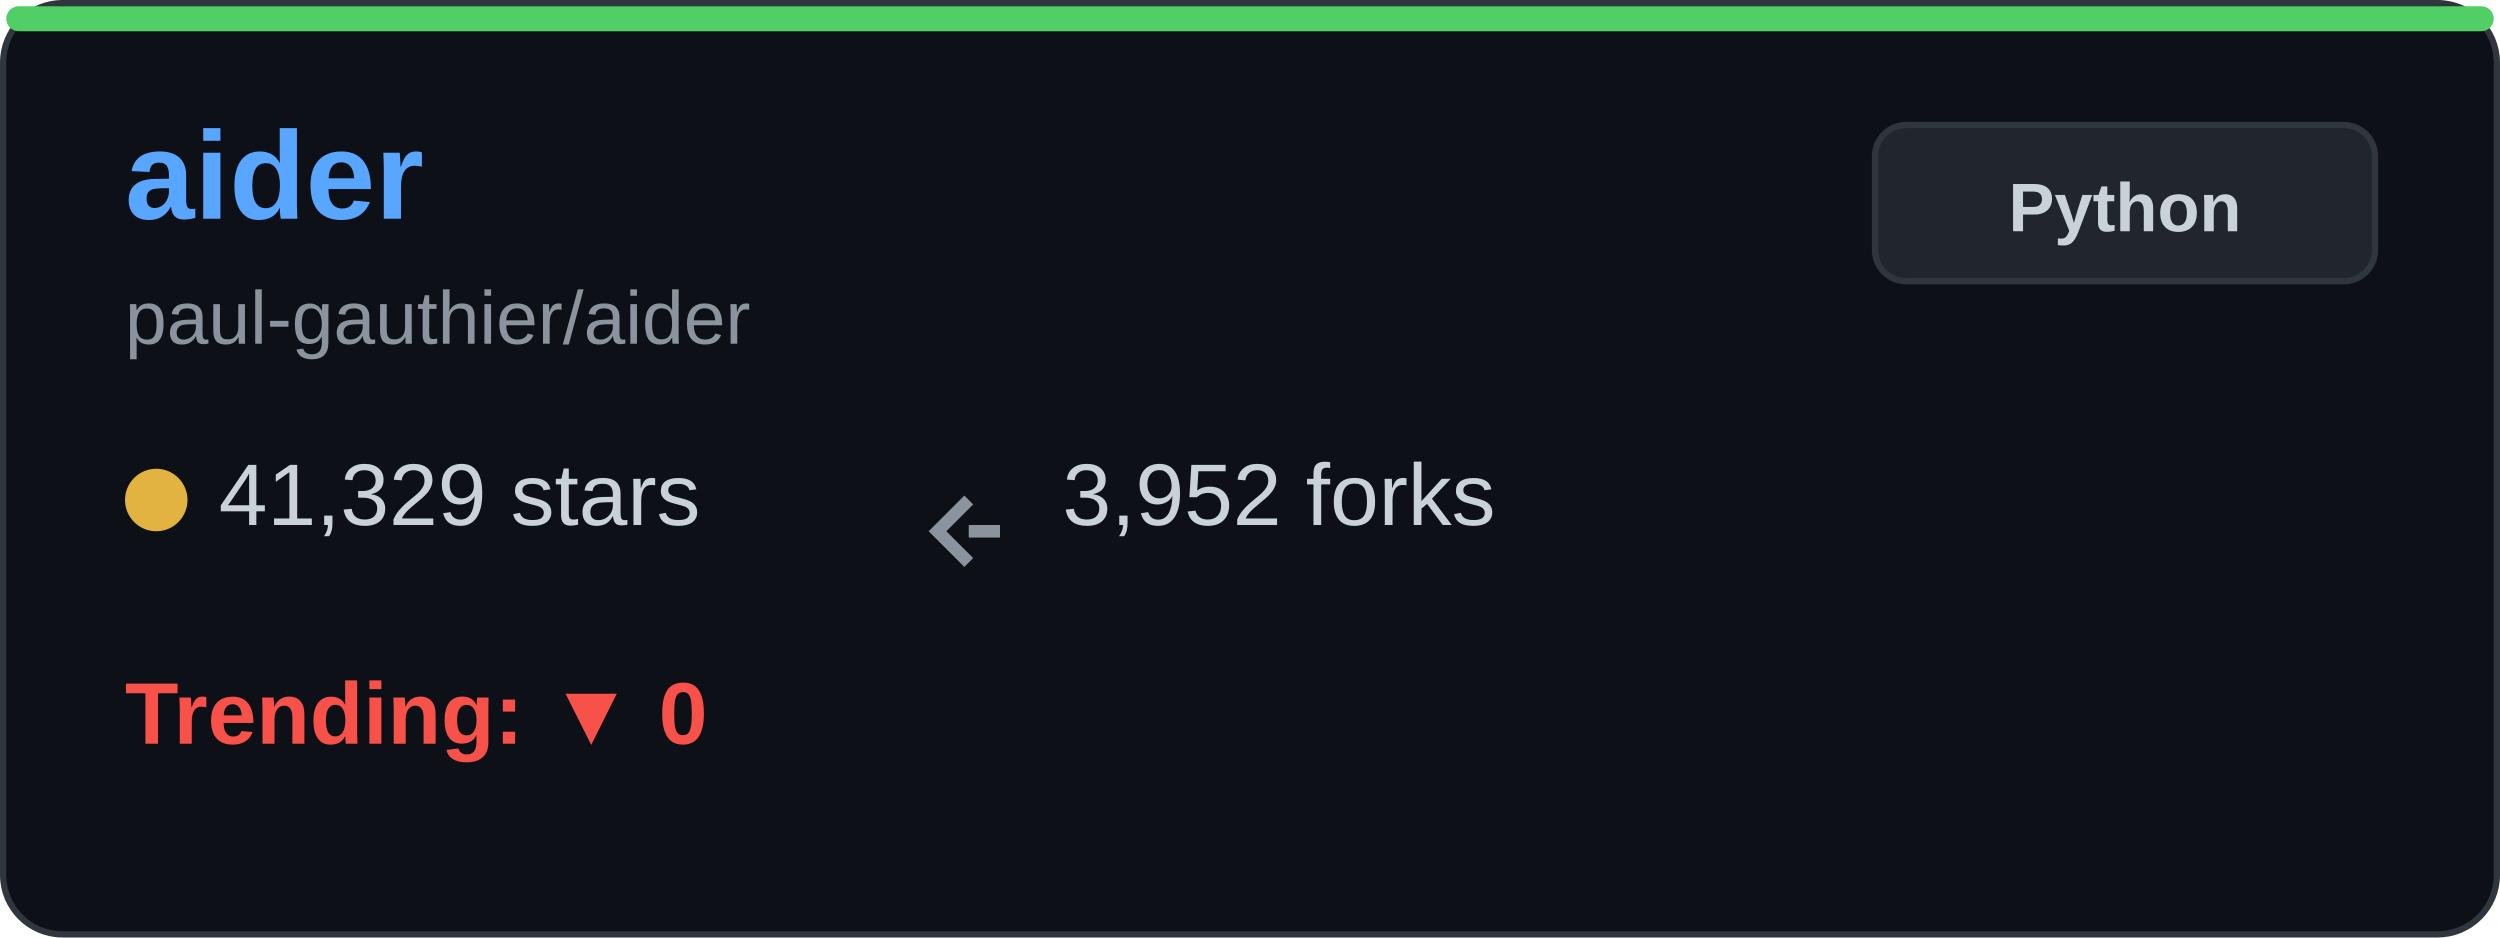
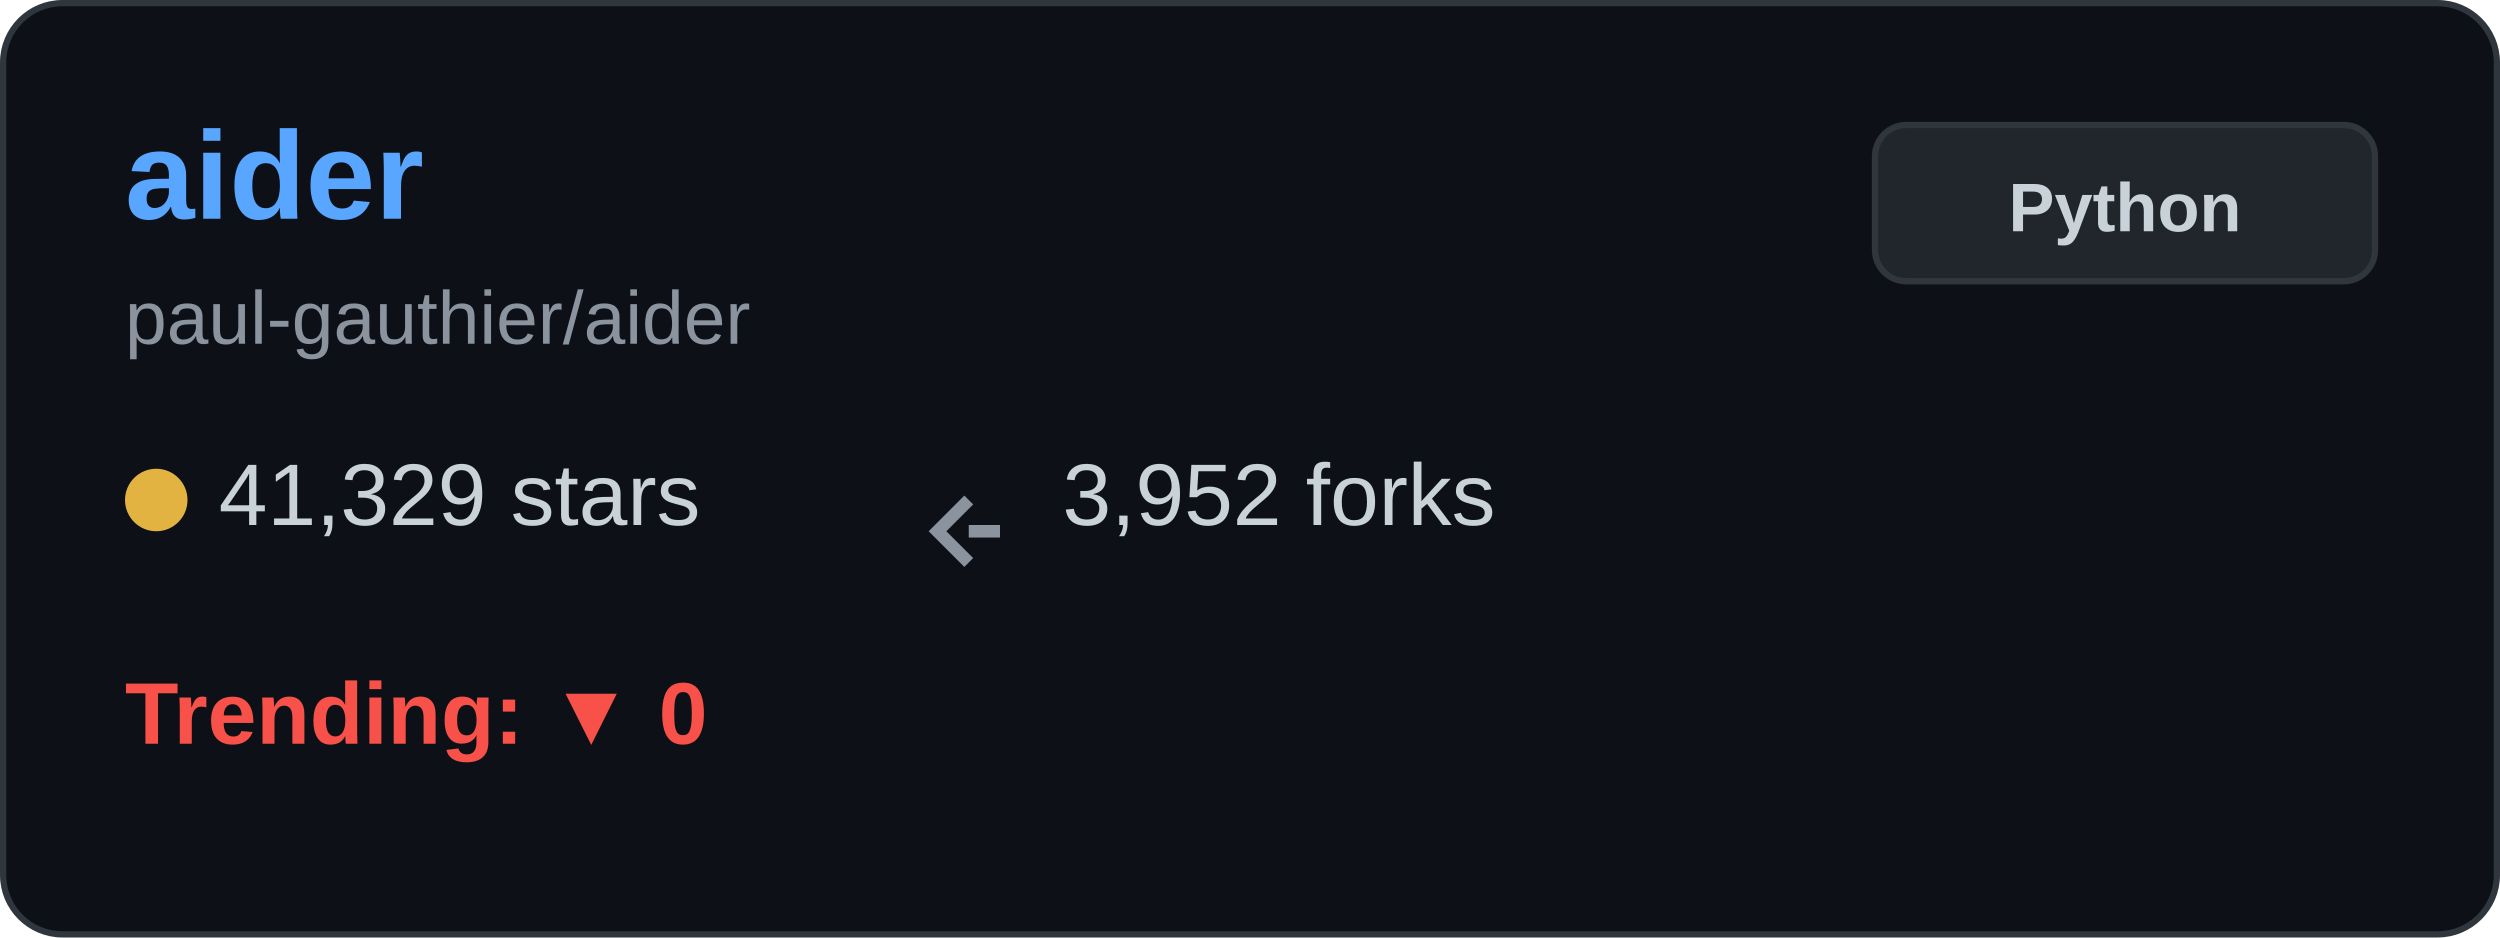
<svg xmlns="http://www.w3.org/2000/svg" width="400" height="150" viewBox="0 0 400 150" fill="none">
  <rect x="0.5" y="0.5" width="399" height="149" rx="9.5" fill="#0d1117" stroke="#30363d" />
-   <rect x="1" y="1" width="398" height="4" rx="2" fill="#51cf66" />
  <text x="20" y="35" font-family="Arial, sans-serif" font-size="20" font-weight="bold" fill="#58a6ff">aider</text>
  <text x="20" y="55" font-family="Arial, sans-serif" font-size="12" fill="#8b949e">paul-gauthier/aider</text>
  <g transform="translate(20, 80)">
    <circle cx="5" cy="0" r="5" fill="#e3b341" />
    <text x="15" y="4" font-family="Arial, sans-serif" font-size="14" fill="#c9d1d9">41,329 stars</text>
  </g>
  <g transform="translate(150, 80)">
    <path d="M5 0 L0 5 L5 10 M5 5 L10 5" stroke="#8b949e" stroke-width="2" fill="none" />
    <text x="20" y="4" font-family="Arial, sans-serif" font-size="14" fill="#c9d1d9">3,952 forks</text>
  </g>
  <g transform="translate(20, 115)">
    <text x="0" y="4" font-family="Arial, sans-serif" font-size="14" font-weight="bold" fill="#f85149">Trending: ▼ 0</text>
  </g>
  <rect x="300" y="20" width="80" height="25" rx="5" fill="#21262d" stroke="#30363d" />
  <text x="340" y="37" font-family="Arial, sans-serif" font-size="11" font-weight="bold" fill="#c9d1d9" text-anchor="middle">Python</text>
</svg>
